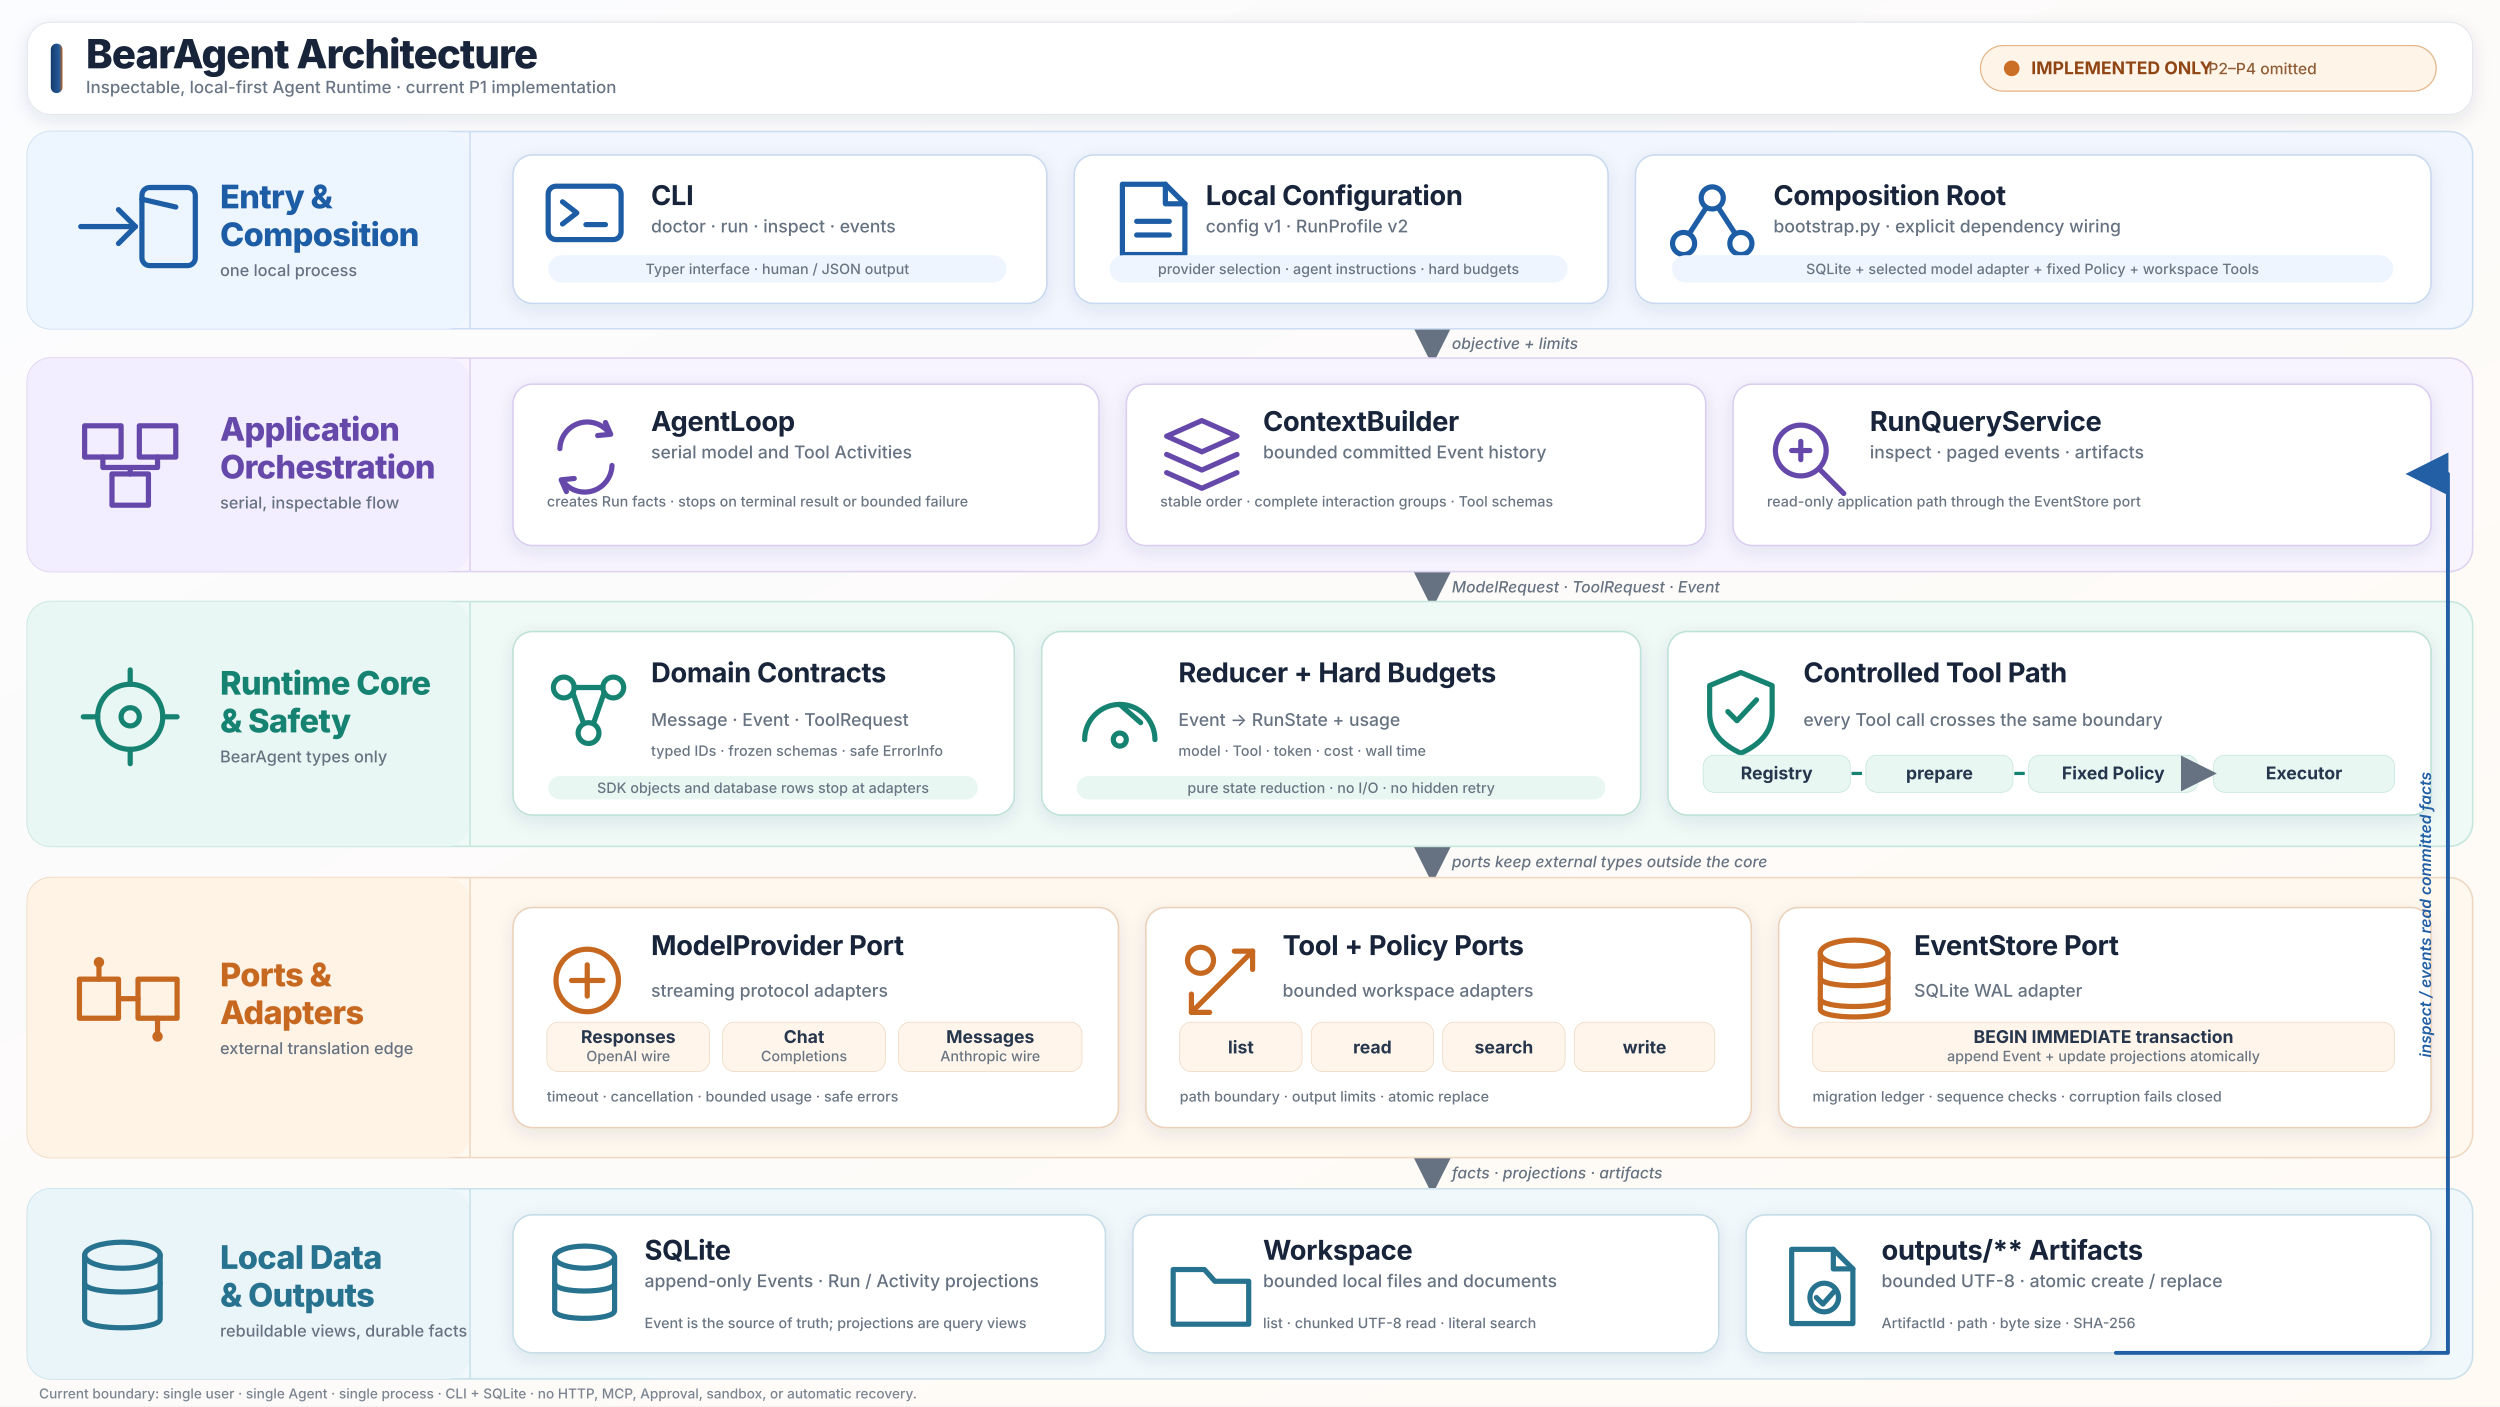
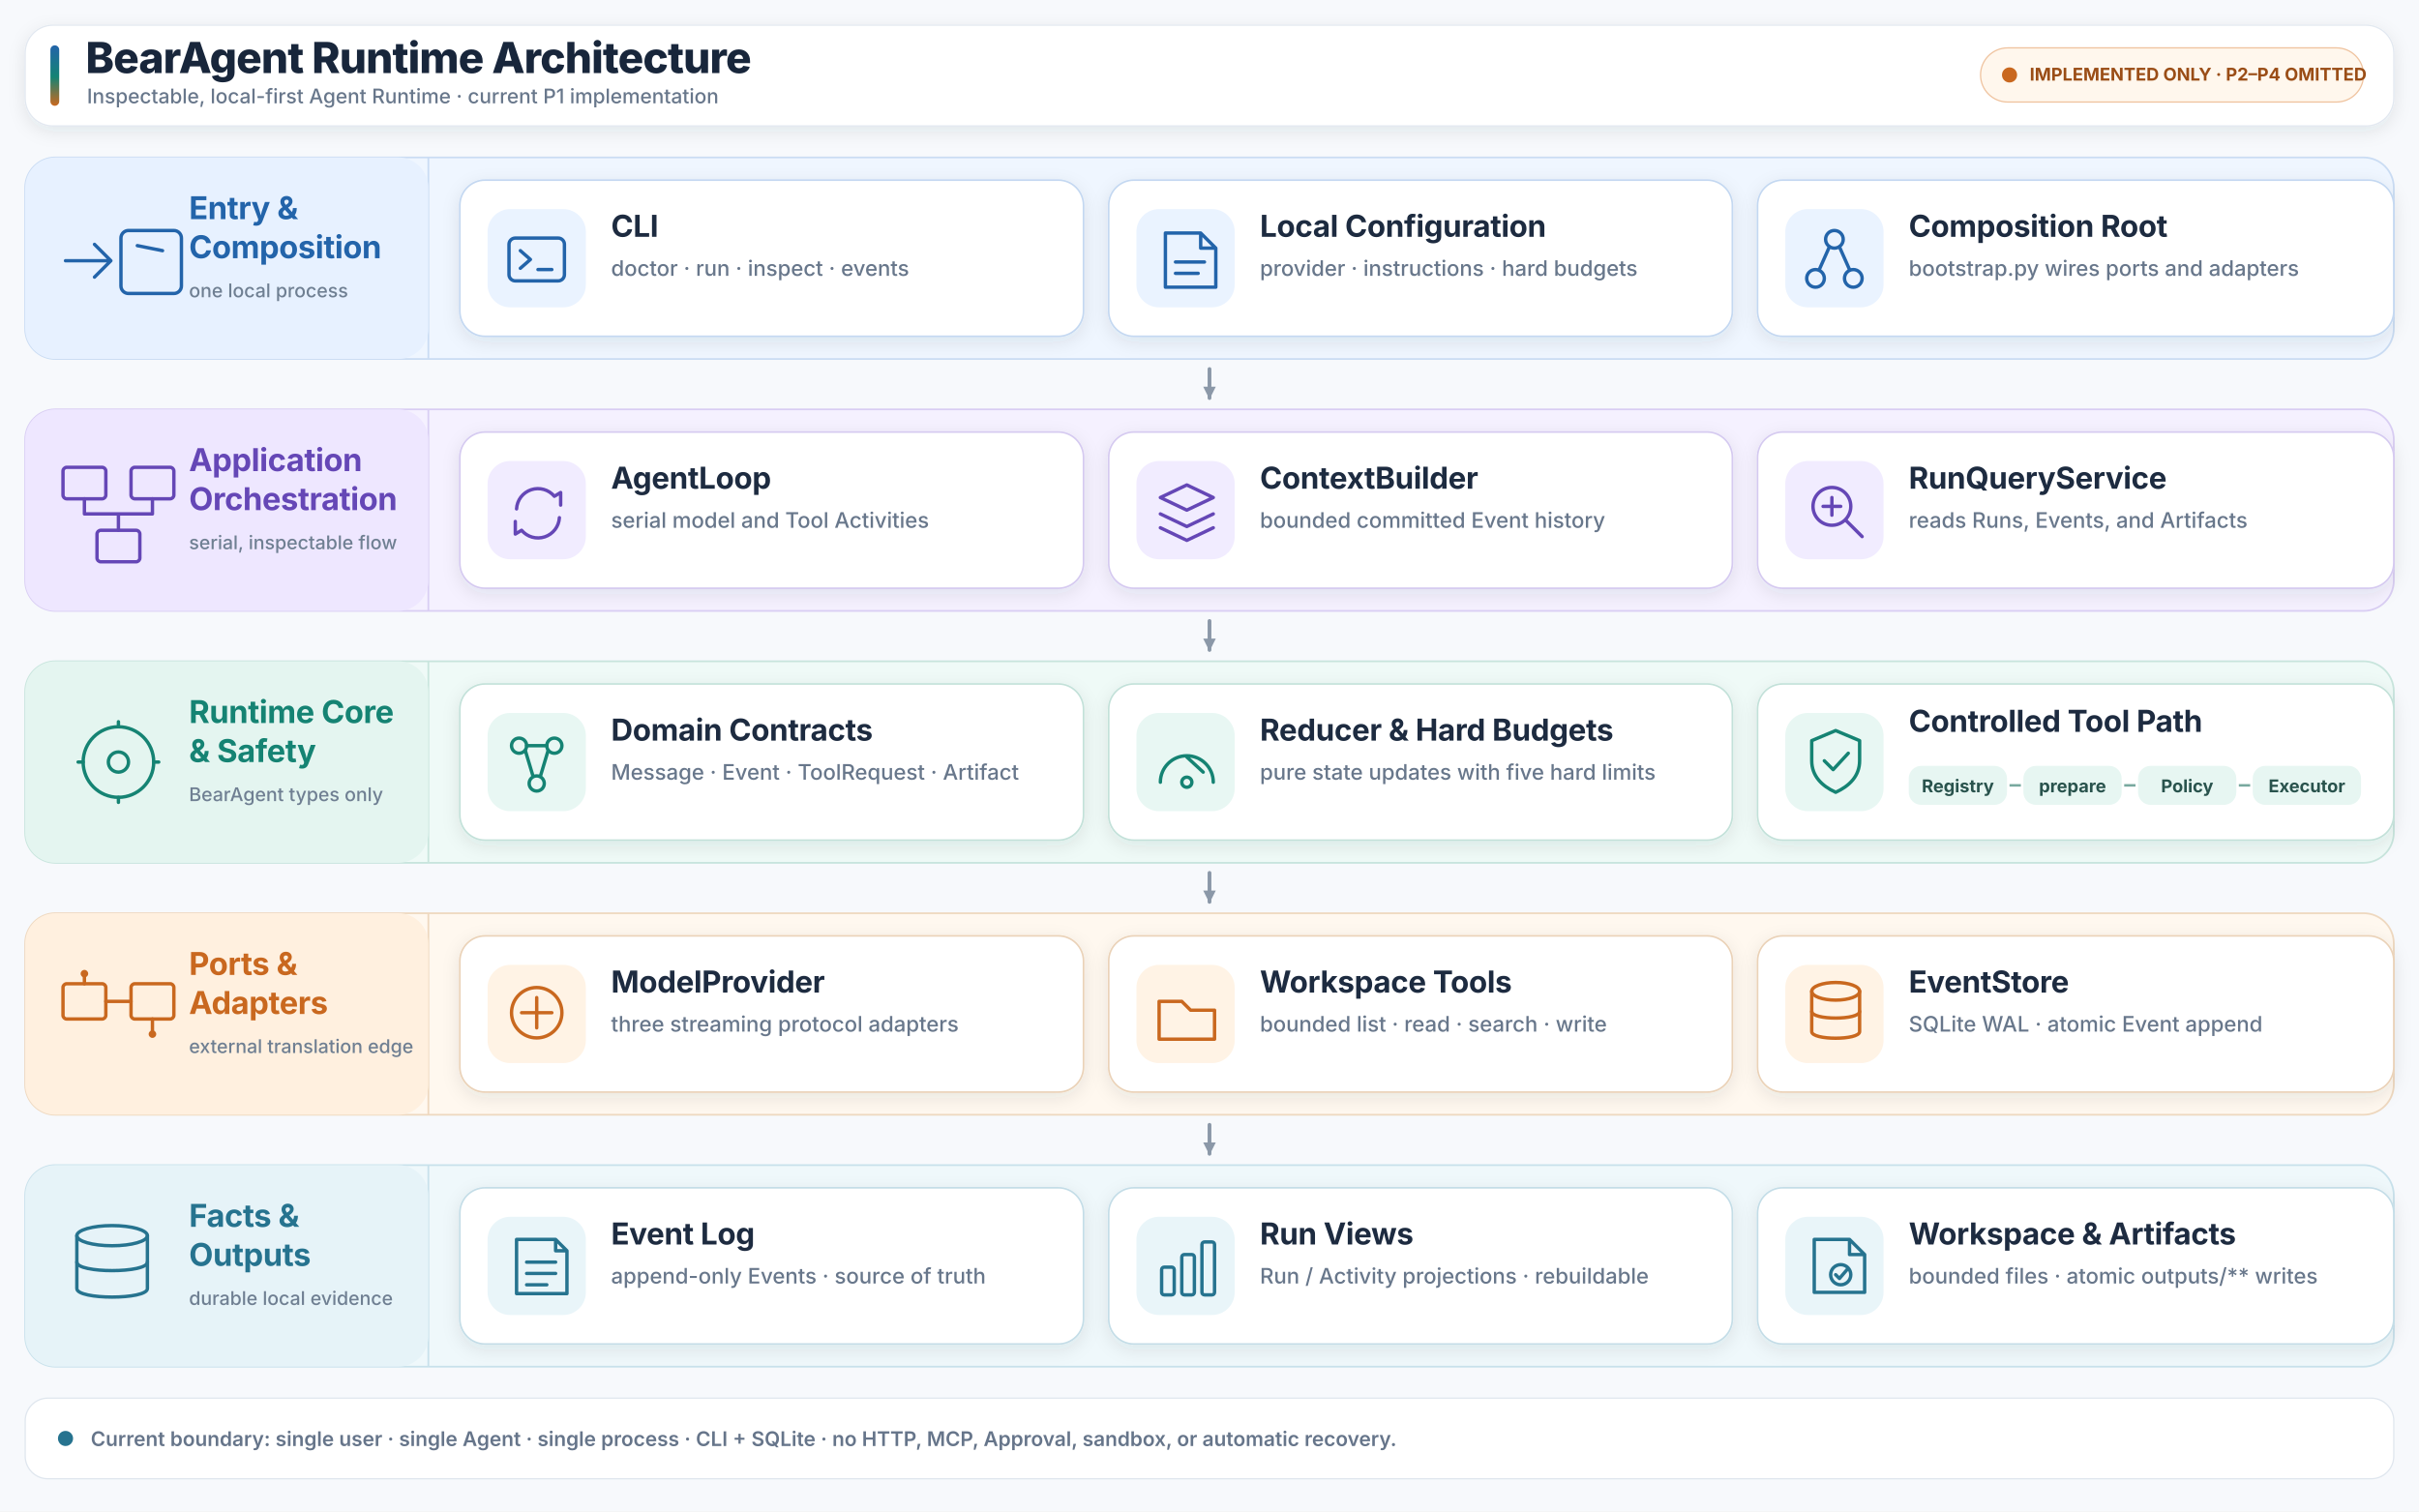
- <svg xmlns="http://www.w3.org/2000/svg" width="3840" height="2160" viewBox="0 0 3840 2160" role="img" aria-labelledby="title description">
+ <svg xmlns="http://www.w3.org/2000/svg" width="3840" height="2400" viewBox="0 0 1920 1200" role="img" aria-labelledby="title desc">
  <defs>
-     <filter id="shadow" x="-10%" y="-15%" width="120%" height="140%">
-       <feDropShadow dx="0" dy="8" stdDeviation="13" flood-color="#24324a" flood-opacity="0.10" />
+     <linearGradient id="brandLine" x1="0" y1="0" x2="0" y2="1">
+       <stop offset="0" stop-color="#2364aa" />
+       <stop offset="0.52" stop-color="#158373" />
+       <stop offset="1" stop-color="#c9681f" />
+     </linearGradient>
+     <filter id="shadow" x="-15%" y="-20%" width="130%" height="150%">
+       <feDropShadow dx="0" dy="4" stdDeviation="7" flood-color="#20324a" flood-opacity="0.09" />
    </filter>
-     <linearGradient id="background" x1="0" y1="0" x2="1" y2="1">
-       <stop offset="0" stop-color="#fbfcff" />
-       <stop offset="1" stop-color="#fffaf4" />
-     </linearGradient>
-     <linearGradient id="headerGlow" x1="0" y1="0" x2="1" y2="0">
-       <stop offset="0" stop-color="#173a68" />
-       <stop offset="0.72" stop-color="#235b9c" />
-       <stop offset="1" stop-color="#bd641f" />
-     </linearGradient>
-     <marker id="arrow" viewBox="0 0 10 10" refX="8" refY="5" markerWidth="11" markerHeight="11" orient="auto-start-reverse">
-       <path d="M 0 0 L 10 5 L 0 10 z" fill="#667281" />
-     </marker>
-     <marker id="arrowBlue" viewBox="0 0 10 10" refX="8" refY="5" markerWidth="11" markerHeight="11" orient="auto-start-reverse">
-       <path d="M 0 0 L 10 5 L 0 10 z" fill="#225fa4" />
+     <marker id="downArrow" viewBox="0 0 12 12" refX="10" refY="6" markerWidth="12" markerHeight="12" orient="auto" markerUnits="userSpaceOnUse">
+       <path d="M 1 1 L 11 6 L 1 11 Z" fill="#8b98a8" />
    </marker>
    <style>
-       text { font-family: Inter, "Segoe UI", Arial, sans-serif; }
-       .layer-title { font-size: 50px; font-weight: 760; letter-spacing: -1px; }
-       .layer-subtitle { font-size: 25px; font-weight: 520; fill: #667281; }
-       .card-title { font-size: 42px; font-weight: 720; fill: #17243a; letter-spacing: -0.5px; }
-       .card-body { font-size: 27px; font-weight: 500; fill: #667281; }
-       .mini-title { font-size: 27px; font-weight: 680; fill: #26364d; }
-       .mini-body { font-size: 22px; font-weight: 500; fill: #6a7583; }
-       .flow-label { font-size: 24px; font-style: italic; font-weight: 520; fill: #667281; }
-       .card { fill: #ffffff; stroke-width: 2.5; filter: url(#shadow); }
-       .icon { fill: none; stroke-width: 8; stroke-linecap: round; stroke-linejoin: round; }
-       .connector { fill: none; stroke: #667281; stroke-width: 6; stroke-linecap: round; stroke-linejoin: round; marker-end: url(#arrow); }
+       text { font-family: Inter, "Segoe UI", "Microsoft YaHei", sans-serif; }
+       .header-title { font-size: 34px; font-weight: 760; fill: #18263b; letter-spacing: -0.6px; }
+       .header-subtitle { font-size: 16px; font-weight: 500; fill: #68778b; }
+       .status { font-size: 14px; font-weight: 720; fill: #9a4d16; }
+       .layer-title { font-size: 25px; font-weight: 750; letter-spacing: -0.25px; }
+       .layer-subtitle { font-size: 15px; font-weight: 520; fill: #6f7f92; }
+       .card-title { font-size: 24px; font-weight: 730; fill: #1d2b40; letter-spacing: -0.2px; }
+       .card-body { font-size: 17px; font-weight: 500; fill: #68778b; }
+       .chip { font-size: 14px; font-weight: 680; fill: #29534d; }
+       .footer { font-size: 16px; font-weight: 560; fill: #66758a; }
+       .card { fill: #fff; stroke-width: 1.3; filter: url(#shadow); }
+       .icon { fill: none; stroke-width: 2.7; stroke-linecap: round; stroke-linejoin: round; }
+       .connector { fill: none; stroke: #8b98a8; stroke-width: 3; stroke-linecap: round; marker-end: url(#downArrow); }
    </style>
  </defs>
-   <rect width="3840" height="2160" fill="url(#background)" />
-   <g>
-     <rect x="42" y="34" width="3756" height="142" rx="36" fill="#ffffff" stroke="#e4e8ee" stroke-width="2" filter="url(#shadow)" />
-     <rect x="78" y="67" width="18" height="76" rx="9" fill="url(#headerGlow)" />
-     <text x="132" y="105" font-size="62" font-weight="800" fill="#17243a" letter-spacing="-1.5">BearAgent Architecture</text>
-     <text x="132" y="143" font-size="26" font-weight="540" fill="#697584">Inspectable, local-first Agent Runtime · current P1 implementation</text>
-     <rect x="3042" y="70" width="700" height="70" rx="35" fill="#fff4e8" stroke="#e4b78e" stroke-width="2" />
-     <circle cx="3090" cy="105" r="12" fill="#cb6f26" />
-     <text x="3120" y="114" font-size="27" font-weight="700" fill="#8f4514">IMPLEMENTED ONLY</text>
-     <text x="3392" y="114" font-size="24" font-weight="520" fill="#8f5d36">P2–P4 omitted</text>
-   </g>
-   <path d="M 2200 505 V 548" class="connector" />
-   <text x="2230" y="536" class="flow-label">objective + limits</text>
-   <path d="M 2200 878 V 922" class="connector" />
-   <text x="2230" y="910" class="flow-label">ModelRequest · ToolRequest · Event</text>
-   <path d="M 2200 1300 V 1344" class="connector" />
-   <text x="2230" y="1332" class="flow-label">ports keep external types outside the core</text>
-   <path d="M 2200 1778 V 1822" class="connector" />
-   <text x="2230" y="1810" class="flow-label">facts · projections · artifacts</text>
-   <g>
-     <rect x="42" y="202" width="3756" height="303" rx="36" fill="#f2f7ff" stroke="#cdddf2" stroke-width="2.5" />
-     <rect x="42" y="202" width="680" height="303" rx="36" fill="#edf5ff" />
-     <path d="M 722 202 V 505" stroke="#cdddf2" stroke-width="2.5" />
-     <g class="icon" stroke="#1d5da5" transform="translate(112 278)">
-       <path d="M 12 70 H 96" />
-       <path d="M 70 44 L 96 70 L 70 96" />
-       <rect x="106" y="10" width="82" height="120" rx="12" />
-       <path d="M 106 28 L 158 40" />
-     </g>
-     <text x="338" y="320" class="layer-title" fill="#1d5da5">Entry &amp;</text>
-     <text x="338" y="378" class="layer-title" fill="#1d5da5">Composition</text>
-     <text x="338" y="424" class="layer-subtitle">one local process</text>
-     <rect x="788" y="238" width="820" height="228" rx="30" class="card" stroke="#c9d9ef" />
-     <g class="icon" stroke="#1d5da5" transform="translate(842 286)">
-       <rect width="112" height="82" rx="12" />
-       <path d="M 22 24 L 44 41 L 22 58" />
-       <path d="M 58 59 H 88" />
-     </g>
-     <text x="1000" y="315" class="card-title">CLI</text>
-     <text x="1000" y="357" class="card-body">doctor · run · inspect · events</text>
-     <rect x="842" y="392" width="704" height="42" rx="21" fill="#eef5ff" />
-     <text x="1194" y="421" text-anchor="middle" class="mini-body" fill="#1d5da5">Typer interface · human / JSON output</text>
-     <rect x="1650" y="238" width="820" height="228" rx="30" class="card" stroke="#c9d9ef" />
-     <g class="icon" stroke="#1d5da5" transform="translate(1704 279)">
-       <path d="M 20 4 H 86 L 116 34 V 112 H 20 Z" />
-       <path d="M 86 4 V 34 H 116" />
-       <path d="M 42 61 H 92 M 42 82 H 92" />
-     </g>
-     <text x="1852" y="315" class="card-title">Local Configuration</text>
-     <text x="1852" y="357" class="card-body">config v1 · RunProfile v2</text>
-     <rect x="1704" y="392" width="704" height="42" rx="21" fill="#eef5ff" />
-     <text x="2056" y="421" text-anchor="middle" class="mini-body" fill="#1d5da5">provider selection · agent instructions · hard budgets</text>
-     <rect x="2512" y="238" width="1222" height="228" rx="30" class="card" stroke="#c9d9ef" />
-     <g class="icon" stroke="#1d5da5" transform="translate(2568 282)">
-       <circle cx="62" cy="22" r="17" />
-       <circle cx="18" cy="92" r="17" />
-       <circle cx="106" cy="92" r="17" />
-       <path d="M 52 38 L 28 75 M 72 38 L 96 75" />
-     </g>
-     <text x="2724" y="315" class="card-title">Composition Root</text>
-     <text x="2724" y="357" class="card-body">bootstrap.py · explicit dependency wiring</text>
-     <rect x="2568" y="392" width="1108" height="42" rx="21" fill="#eef5ff" />
-     <text x="3122" y="421" text-anchor="middle" class="mini-body" fill="#1d5da5">SQLite + selected model adapter + fixed Policy + workspace Tools</text>
-   </g>
-   <g>
-     <rect x="42" y="550" width="3756" height="328" rx="36" fill="#f7f4ff" stroke="#ded3f1" stroke-width="2.5" />
-     <rect x="42" y="550" width="680" height="328" rx="36" fill="#f2edff" />
-     <path d="M 722 550 V 878" stroke="#ded3f1" stroke-width="2.5" />
-     <g class="icon" stroke="#6548aa" transform="translate(110 636)">
-       <path d="M 20 18 H 76 V 66 H 20 Z M 104 18 H 160 V 66 H 104 Z M 62 92 H 118 V 140 H 62 Z" />
-       <path d="M 48 66 V 82 H 90 M 132 66 V 82 H 90 V 92" />
-     </g>
-     <text x="338" y="677" class="layer-title" fill="#6548aa">Application</text>
-     <text x="338" y="735" class="layer-title" fill="#6548aa">Orchestration</text>
-     <text x="338" y="781" class="layer-subtitle">serial, inspectable flow</text>
-     <rect x="788" y="590" width="900" height="248" rx="30" class="card" stroke="#d9cef0" />
-     <g class="icon" stroke="#6548aa" transform="translate(840 645)">
-       <path d="M 20 44 A 42 42 0 0 1 94 18" />
-       <path d="M 90 4 L 98 22 L 78 24" />
-       <path d="M 100 70 A 42 42 0 0 1 26 96" />
-       <path d="M 30 110 L 22 92 L 42 90" />
-     </g>
-     <text x="1000" y="662" class="card-title">AgentLoop</text>
-     <text x="1000" y="704" class="card-body">serial model and Tool Activities</text>
-     <text x="840" y="778" class="mini-body">creates Run facts · stops on terminal result or bounded failure</text>
-     <rect x="1730" y="590" width="890" height="248" rx="30" class="card" stroke="#d9cef0" />
-     <g class="icon" stroke="#6548aa" transform="translate(1782 642)">
-       <path d="M 10 28 L 64 4 L 118 28 L 64 52 Z" />
-       <path d="M 10 56 L 64 80 L 118 56 M 10 84 L 64 108 L 118 84" />
-     </g>
-     <text x="1940" y="662" class="card-title">ContextBuilder</text>
-     <text x="1940" y="704" class="card-body">bounded committed Event history</text>
-     <text x="1782" y="778" class="mini-body">stable order · complete interaction groups · Tool schemas</text>
-     <rect x="2662" y="590" width="1072" height="248" rx="30" class="card" stroke="#d9cef0" />
-     <g class="icon" stroke="#6548aa" transform="translate(2714 640)">
-       <circle cx="52" cy="52" r="39" />
-       <path d="M 82 82 L 118 118" />
-       <path d="M 38 52 H 66 M 52 38 V 66" />
-     </g>
-     <text x="2872" y="662" class="card-title">RunQueryService</text>
-     <text x="2872" y="704" class="card-body">inspect · paged events · artifacts</text>
-     <text x="2714" y="778" class="mini-body">read-only application path through the EventStore port</text>
-   </g>
-   <g>
-     <rect x="42" y="924" width="3756" height="376" rx="36" fill="#effaf7" stroke="#c7e6de" stroke-width="2.5" />
-     <rect x="42" y="924" width="680" height="376" rx="36" fill="#e8f7f3" />
-     <path d="M 722 924 V 1300" stroke="#c7e6de" stroke-width="2.5" />
-     <g class="icon" stroke="#168271" transform="translate(112 1025)">
-       <circle cx="88" cy="76" r="50" />
-       <path d="M 88 4 V 26 M 88 126 V 148 M 16 76 H 38 M 138 76 H 160" />
-       <circle cx="88" cy="76" r="14" />
-     </g>
-     <text x="338" y="1067" class="layer-title" fill="#168271">Runtime Core</text>
-     <text x="338" y="1125" class="layer-title" fill="#168271">&amp; Safety</text>
-     <text x="338" y="1171" class="layer-subtitle">BearAgent types only</text>
-     <rect x="788" y="970" width="770" height="282" rx="30" class="card" stroke="#bfe1d8" />
-     <g class="icon" stroke="#168271" transform="translate(842 1026)">
-       <circle cx="24" cy="30" r="16" />
-       <circle cx="100" cy="30" r="16" />
-       <circle cx="62" cy="100" r="16" />
-       <path d="M 38 38 L 54 84 M 86 38 L 70 84 M 40 30 H 84" />
-     </g>
-     <text x="1000" y="1048" class="card-title">Domain Contracts</text>
-     <text x="1000" y="1115" class="card-body">Message · Event · ToolRequest</text>
-     <text x="1000" y="1161" class="mini-body">typed IDs · frozen schemas · safe ErrorInfo</text>
-     <rect x="842" y="1192" width="660" height="36" rx="18" fill="#e9f7f3" />
-     <text x="1172" y="1218" text-anchor="middle" class="mini-body" fill="#168271">SDK objects and database rows stop at adapters</text>
-     <rect x="1600" y="970" width="920" height="282" rx="30" class="card" stroke="#bfe1d8" />
-     <g class="icon" stroke="#168271" transform="translate(1654 1024)">
-       <path d="M 12 112 A 54 54 0 1 1 120 112" />
-       <path d="M 66 58 L 98 86" />
-       <circle cx="66" cy="112" r="10" />
-     </g>
-     <text x="1810" y="1048" class="card-title">Reducer + Hard Budgets</text>
-     <text x="1810" y="1115" class="card-body">Event → RunState + usage</text>
-     <text x="1810" y="1161" class="mini-body">model · Tool · token · cost · wall time</text>
-     <rect x="1654" y="1192" width="812" height="36" rx="18" fill="#e9f7f3" />
-     <text x="2060" y="1218" text-anchor="middle" class="mini-body" fill="#168271">pure state reduction · no I/O · no hidden retry</text>
-     <rect x="2562" y="970" width="1172" height="282" rx="30" class="card" stroke="#bfe1d8" />
-     <g class="icon" stroke="#168271" transform="translate(2616 1027)">
-       <path d="M 58 6 L 106 26 V 68 C 106 98 86 117 58 130 C 30 117 10 98 10 68 V 26 Z" />
-       <path d="M 38 66 L 52 80 L 82 48" />
-     </g>
-     <text x="2770" y="1048" class="card-title">Controlled Tool Path</text>
-     <text x="2770" y="1115" class="card-body">every Tool call crosses the same boundary</text>
+   <rect width="1920" height="1200" fill="#f7f9fc" />
+   <rect x="20" y="20" width="1880" height="80" rx="22" fill="#fff" stroke="#e2e8f0" filter="url(#shadow)" />
+   <rect x="40" y="36" width="7" height="48" rx="3.5" fill="url(#brandLine)" />
+   <text x="68" y="58" class="header-title">BearAgent Runtime Architecture</text>
+   <text x="69" y="82" class="header-subtitle">Inspectable, local-first Agent Runtime · current P1 implementation</text>
+   <rect x="1572" y="38" width="304" height="43" rx="21.5" fill="#fff7ed" stroke="#efc39f" />
+   <circle cx="1595" cy="59.5" r="6" fill="#c9681f" />
+   <text x="1611" y="64" class="status">IMPLEMENTED ONLY · P2–P4 OMITTED</text>
+   <g>
+     <rect x="20" y="125" width="1880" height="160" rx="24" fill="#eff6ff" stroke="#cadcf3" stroke-width="1.4" />
+     <path d="M 340 125 V 285" stroke="#cadcf3" stroke-width="1.4" />
+     <rect x="20" y="125" width="320" height="160" rx="24" fill="#e7f1ff" />
+     <g class="icon" stroke="#2364aa" transform="translate(48 175)">
+       <path d="M 4 32 H 40 M 27 19 L 40 32 L 27 45" />
+       <rect x="48" y="8" width="48" height="50" rx="6" />
+       <path d="M 61 20 L 81 24" />
+     </g>
+     <text x="150" y="174" class="layer-title" fill="#2364aa">Entry &amp;</text>
+     <text x="150" y="205" class="layer-title" fill="#2364aa">Composition</text>
+     <text x="150" y="236" class="layer-subtitle">one local process</text>
+     <rect x="365" y="143" width="495" height="124" rx="20" class="card" stroke="#c4d8f1" />
+     <rect x="387" y="166" width="78" height="78" rx="18" fill="#eaf3ff" />
+     <g class="icon" stroke="#2364aa" transform="translate(404 185)">
+       <rect x="0" y="4" width="44" height="34" rx="5" />
+       <path d="M 9 14 L 17 21 L 9 28 M 23 29 H 34" />
+     </g>
+     <text x="485" y="188" class="card-title">CLI</text>
+     <text x="485" y="219" class="card-body">doctor · run · inspect · events</text>
+     <rect x="880" y="143" width="495" height="124" rx="20" class="card" stroke="#c4d8f1" />
+     <rect x="902" y="166" width="78" height="78" rx="18" fill="#eaf3ff" />
+     <g class="icon" stroke="#2364aa" transform="translate(921 183)">
+       <path d="M 4 2 H 32 L 44 14 V 45 H 4 Z M 32 2 V 14 H 44" />
+       <path d="M 12 25 H 35 M 12 34 H 30" />
+     </g>
+     <text x="1000" y="188" class="card-title">Local Configuration</text>
+     <text x="1000" y="219" class="card-body">provider · instructions · hard budgets</text>
+     <rect x="1395" y="143" width="505" height="124" rx="20" class="card" stroke="#c4d8f1" />
+     <rect x="1417" y="166" width="78" height="78" rx="18" fill="#eaf3ff" />
+     <g class="icon" stroke="#2364aa" transform="translate(1434 182)">
+       <circle cx="22" cy="8" r="7" />
+       <circle cx="7" cy="39" r="7" />
+       <circle cx="37" cy="39" r="7" />
+       <path d="M 18 14 L 10 32 M 26 14 L 34 32" />
+     </g>
+     <text x="1515" y="188" class="card-title">Composition Root</text>
+     <text x="1515" y="219" class="card-body">bootstrap.py wires ports and adapters</text>
+   </g>
+   <path d="M 960 293 V 316" class="connector" />
+   <g>
+     <rect x="20" y="325" width="1880" height="160" rx="24" fill="#f5f1ff" stroke="#d9cef3" stroke-width="1.4" />
+     <path d="M 340 325 V 485" stroke="#d9cef3" stroke-width="1.4" />
+     <rect x="20" y="325" width="320" height="160" rx="24" fill="#eee7ff" />
+     <g class="icon" stroke="#6547b6" transform="translate(50 371)">
+       <rect x="0" y="0" width="34" height="25" rx="3" />
+       <rect x="54" y="0" width="34" height="25" rx="3" />
+       <rect x="27" y="50" width="34" height="25" rx="3" />
+       <path d="M 17 25 V 37 H 44 M 71 25 V 37 H 44 V 50" />
+     </g>
+     <text x="150" y="374" class="layer-title" fill="#6547b6">Application</text>
+     <text x="150" y="405" class="layer-title" fill="#6547b6">Orchestration</text>
+     <text x="150" y="436" class="layer-subtitle">serial, inspectable flow</text>
+     <rect x="365" y="343" width="495" height="124" rx="20" class="card" stroke="#d5caf0" />
+     <rect x="387" y="366" width="78" height="78" rx="18" fill="#f1ecff" />
+     <g class="icon" stroke="#6547b6" transform="translate(405 384)">
+       <path d="M 5 20 A 17 17 0 0 1 35 10 L 40 7 M 40 7 V 17 M 39 27 A 17 17 0 0 1 9 37 L 4 40 M 4 40 V 30" />
+     </g>
+     <text x="485" y="388" class="card-title">AgentLoop</text>
+     <text x="485" y="419" class="card-body">serial model and Tool Activities</text>
+     <rect x="880" y="343" width="495" height="124" rx="20" class="card" stroke="#d5caf0" />
+     <rect x="902" y="366" width="78" height="78" rx="18" fill="#f1ecff" />
+     <g class="icon" stroke="#6547b6" transform="translate(918 385)">
+       <path d="M 3 10 L 24 0 L 45 10 L 24 20 Z M 3 23 L 24 33 L 45 23 M 3 34 L 24 44 L 45 34" />
+     </g>
+     <text x="1000" y="388" class="card-title">ContextBuilder</text>
+     <text x="1000" y="419" class="card-body">bounded committed Event history</text>
+     <rect x="1395" y="343" width="505" height="124" rx="20" class="card" stroke="#d5caf0" />
+     <rect x="1417" y="366" width="78" height="78" rx="18" fill="#f1ecff" />
+     <g class="icon" stroke="#6547b6" transform="translate(1435 383)">
+       <circle cx="19" cy="19" r="15" />
+       <path d="M 30 30 L 43 43 M 19 12 V 26 M 12 19 H 26" />
+     </g>
+     <text x="1515" y="388" class="card-title">RunQueryService</text>
+     <text x="1515" y="419" class="card-body">reads Runs, Events, and Artifacts</text>
+   </g>
+   <path d="M 960 493 V 516" class="connector" />
+   <g>
+     <rect x="20" y="525" width="1880" height="160" rx="24" fill="#effaf7" stroke="#c8e5dd" stroke-width="1.4" />
+     <path d="M 340 525 V 685" stroke="#c8e5dd" stroke-width="1.4" />
+     <rect x="20" y="525" width="320" height="160" rx="24" fill="#e4f5f0" />
+     <g class="icon" stroke="#158373" transform="translate(52 573)">
+       <circle cx="42" cy="32" r="28" />
+       <circle cx="42" cy="32" r="8" />
+       <path d="M 42 0 V 4 M 42 60 V 64 M 10 32 H 14 M 70 32 H 74" />
+     </g>
+     <text x="150" y="574" class="layer-title" fill="#158373">Runtime Core</text>
+     <text x="150" y="605" class="layer-title" fill="#158373">&amp; Safety</text>
+     <text x="150" y="636" class="layer-subtitle">BearAgent types only</text>
+     <rect x="365" y="543" width="495" height="124" rx="20" class="card" stroke="#c3e1d9" />
+     <rect x="387" y="566" width="78" height="78" rx="18" fill="#e8f7f3" />
+     <g class="icon" stroke="#158373" transform="translate(404 582)">
+       <circle cx="8" cy="10" r="6" />
+       <circle cx="36" cy="10" r="6" />
+       <circle cx="22" cy="40" r="6" />
+       <path d="M 13 14 L 19 34 M 31 14 L 25 34 M 14 10 H 30" />
+     </g>
+     <text x="485" y="588" class="card-title">Domain Contracts</text>
+     <text x="485" y="619" class="card-body">Message · Event · ToolRequest · Artifact</text>
+     <rect x="880" y="543" width="495" height="124" rx="20" class="card" stroke="#c3e1d9" />
+     <rect x="902" y="566" width="78" height="78" rx="18" fill="#e8f7f3" />
+     <g class="icon" stroke="#158373" transform="translate(918 583)">
+       <path d="M 3 38 A 21 21 0 1 1 45 38 M 24 18 L 37 30" />
+       <circle cx="24" cy="38" r="4" />
+     </g>
+     <text x="1000" y="588" class="card-title">Reducer &amp; Hard Budgets</text>
+     <text x="1000" y="619" class="card-body">pure state updates with five hard limits</text>
+     <rect x="1395" y="543" width="505" height="124" rx="20" class="card" stroke="#c3e1d9" />
+     <rect x="1417" y="566" width="78" height="78" rx="18" fill="#e8f7f3" />
+     <g class="icon" stroke="#158373" transform="translate(1435 579)">
+       <path d="M 22 1 L 41 9 V 25 C 41 37 33 45 22 50 C 11 45 3 37 3 25 V 9 Z" />
+       <path d="M 13 25 L 20 32 L 32 19" />
+     </g>
+     <text x="1515" y="581" class="card-title">Controlled Tool Path</text>
    <g>
-       <rect x="2616" y="1160" width="226" height="57" rx="17" fill="#e9f7f3" stroke="#bee2d9" />
-       <rect x="2866" y="1160" width="226" height="57" rx="17" fill="#e9f7f3" stroke="#bee2d9" />
-       <rect x="3116" y="1160" width="260" height="57" rx="17" fill="#e9f7f3" stroke="#bee2d9" />
-       <rect x="3400" y="1160" width="278" height="57" rx="17" fill="#e9f7f3" stroke="#bee2d9" />
-       <text x="2729" y="1197" text-anchor="middle" class="mini-title">Registry</text>
-       <text x="2979" y="1197" text-anchor="middle" class="mini-title">prepare</text>
-       <text x="3246" y="1197" text-anchor="middle" class="mini-title">Fixed Policy</text>
-       <text x="3539" y="1197" text-anchor="middle" class="mini-title">Executor</text>
-       <path d="M 2844 1188 H 2860 M 3094 1188 H 3110 M 3378 1188 H 3394" stroke="#168271" stroke-width="5" marker-end="url(#arrow)" />
-     </g>
-   </g>
-   <g>
-     <rect x="42" y="1348" width="3756" height="430" rx="36" fill="#fff8ef" stroke="#eed8c2" stroke-width="2.5" />
-     <rect x="42" y="1348" width="680" height="430" rx="36" fill="#fff3e6" />
-     <path d="M 722 1348 V 1778" stroke="#eed8c2" stroke-width="2.5" />
-     <g class="icon" stroke="#c76820" transform="translate(108 1470)">
-       <path d="M 14 34 H 74 V 94 H 14 Z M 104 34 H 164 V 94 H 104 Z" />
-       <path d="M 74 64 H 104" />
-       <path d="M 44 12 V 34 M 134 94 V 116" />
-       <circle cx="44" cy="8" r="8" fill="#c76820" stroke="none" />
-       <circle cx="134" cy="122" r="8" fill="#c76820" stroke="none" />
-     </g>
-     <text x="338" y="1515" class="layer-title" fill="#c76820">Ports &amp;</text>
-     <text x="338" y="1573" class="layer-title" fill="#c76820">Adapters</text>
-     <text x="338" y="1619" class="layer-subtitle">external translation edge</text>
-     <rect x="788" y="1394" width="930" height="338" rx="30" class="card" stroke="#ead2ba" />
-     <g class="icon" stroke="#c76820" transform="translate(840 1444)">
-       <circle cx="62" cy="62" r="48" />
-       <path d="M 38 62 H 86 M 62 38 V 86" />
-     </g>
-     <text x="1000" y="1467" class="card-title">ModelProvider Port</text>
-     <text x="1000" y="1531" class="card-body">streaming protocol adapters</text>
-     <rect x="840" y="1570" width="250" height="76" rx="18" fill="#fff5eb" stroke="#ead2ba" />
-     <rect x="1110" y="1570" width="250" height="76" rx="18" fill="#fff5eb" stroke="#ead2ba" />
-     <rect x="1380" y="1570" width="282" height="76" rx="18" fill="#fff5eb" stroke="#ead2ba" />
-     <text x="965" y="1602" text-anchor="middle" class="mini-title">Responses</text>
-     <text x="965" y="1630" text-anchor="middle" class="mini-body">OpenAI wire</text>
-     <text x="1235" y="1602" text-anchor="middle" class="mini-title">Chat</text>
-     <text x="1235" y="1630" text-anchor="middle" class="mini-body">Completions</text>
-     <text x="1521" y="1602" text-anchor="middle" class="mini-title">Messages</text>
-     <text x="1521" y="1630" text-anchor="middle" class="mini-body">Anthropic wire</text>
-     <text x="840" y="1692" class="mini-body">timeout · cancellation · bounded usage · safe errors</text>
-     <rect x="1760" y="1394" width="930" height="338" rx="30" class="card" stroke="#ead2ba" />
-     <g class="icon" stroke="#c76820" transform="translate(1812 1443)">
-       <path d="M 18 112 L 112 18" />
-       <circle cx="32" cy="32" r="20" />
-       <path d="M 84 18 L 112 18 L 112 46" />
-       <path d="M 18 84 L 18 112 L 46 112" />
-     </g>
-     <text x="1970" y="1467" class="card-title">Tool + Policy Ports</text>
-     <text x="1970" y="1531" class="card-body">bounded workspace adapters</text>
-     <g>
-       <rect x="1812" y="1570" width="188" height="76" rx="18" fill="#fff5eb" stroke="#ead2ba" />
-       <rect x="2014" y="1570" width="188" height="76" rx="18" fill="#fff5eb" stroke="#ead2ba" />
-       <rect x="2216" y="1570" width="188" height="76" rx="18" fill="#fff5eb" stroke="#ead2ba" />
-       <rect x="2418" y="1570" width="216" height="76" rx="18" fill="#fff5eb" stroke="#ead2ba" />
-       <text x="1906" y="1618" text-anchor="middle" class="mini-title">list</text>
-       <text x="2108" y="1618" text-anchor="middle" class="mini-title">read</text>
-       <text x="2310" y="1618" text-anchor="middle" class="mini-title">search</text>
-       <text x="2526" y="1618" text-anchor="middle" class="mini-title">write</text>
-     </g>
-     <text x="1812" y="1692" class="mini-body">path boundary · output limits · atomic replace</text>
-     <rect x="2732" y="1394" width="1002" height="338" rx="30" class="card" stroke="#ead2ba" />
-     <g class="icon" stroke="#c76820" transform="translate(2784 1440)">
-       <ellipse cx="64" cy="24" rx="52" ry="20" />
-       <path d="M 12 24 V 110 C 12 126 116 126 116 110 V 24" />
-       <path d="M 12 62 C 12 78 116 78 116 62 M 12 94 C 12 110 116 110 116 94" />
-     </g>
-     <text x="2940" y="1467" class="card-title">EventStore Port</text>
-     <text x="2940" y="1531" class="card-body">SQLite WAL adapter</text>
-     <rect x="2784" y="1570" width="894" height="76" rx="18" fill="#fff5eb" stroke="#ead2ba" />
-     <text x="3231" y="1602" text-anchor="middle" class="mini-title">BEGIN IMMEDIATE transaction</text>
-     <text x="3231" y="1630" text-anchor="middle" class="mini-body">append Event + update projections atomically</text>
-     <text x="2784" y="1692" class="mini-body">migration ledger · sequence checks · corruption fails closed</text>
-   </g>
-   <g>
-     <rect x="42" y="1826" width="3756" height="292" rx="36" fill="#f0f8fb" stroke="#c9e1eb" stroke-width="2.5" />
-     <rect x="42" y="1826" width="680" height="292" rx="36" fill="#eaf5f9" />
-     <path d="M 722 1826 V 2118" stroke="#c9e1eb" stroke-width="2.5" />
-     <g class="icon" stroke="#26728f" transform="translate(112 1904)">
-       <ellipse cx="76" cy="24" rx="58" ry="20" />
-       <path d="M 18 24 V 122 C 18 140 134 140 134 122 V 24" />
-       <path d="M 18 67 C 18 85 134 85 134 67" />
-     </g>
-     <text x="338" y="1949" class="layer-title" fill="#26728f">Local Data</text>
-     <text x="338" y="2007" class="layer-title" fill="#26728f">&amp; Outputs</text>
-     <text x="338" y="2053" class="layer-subtitle">rebuildable views, durable facts</text>
-     <rect x="788" y="1866" width="910" height="212" rx="30" class="card" stroke="#c4dde8" />
-     <g class="icon" stroke="#26728f" transform="translate(840 1913)">
-       <ellipse cx="58" cy="18" rx="46" ry="17" />
-       <path d="M 12 18 V 100 C 12 116 104 116 104 100 V 18" />
-       <path d="M 12 58 C 12 74 104 74 104 58" />
-     </g>
-     <text x="990" y="1935" class="card-title">SQLite</text>
-     <text x="990" y="1977" class="card-body">append-only Events · Run / Activity projections</text>
-     <text x="990" y="2040" class="mini-body">Event is the source of truth; projections are query views</text>
-     <rect x="1740" y="1866" width="900" height="212" rx="30" class="card" stroke="#c4dde8" />
-     <g class="icon" stroke="#26728f" transform="translate(1792 1922)">
-       <path d="M 10 28 H 58 L 74 46 H 126 V 112 H 10 Z" />
-     </g>
-     <text x="1940" y="1935" class="card-title">Workspace</text>
-     <text x="1940" y="1977" class="card-body">bounded local files and documents</text>
-     <text x="1940" y="2040" class="mini-body">list · chunked UTF-8 read · literal search</text>
-     <rect x="2682" y="1866" width="1052" height="212" rx="30" class="card" stroke="#c4dde8" />
-     <g class="icon" stroke="#26728f" transform="translate(2734 1915)">
-       <path d="M 18 4 H 82 L 112 34 V 118 H 18 Z" />
-       <path d="M 82 4 V 34 H 112" />
-       <circle cx="68" cy="78" r="22" />
-       <path d="M 56 78 L 66 88 L 84 68" />
-     </g>
-     <text x="2890" y="1935" class="card-title">outputs/** Artifacts</text>
-     <text x="2890" y="1977" class="card-body">bounded UTF-8 · atomic create / replace</text>
-     <text x="2890" y="2040" class="mini-body">ArtifactId · path · byte size · SHA-256</text>
-   </g>
-   <path d="M 3250 2078 H 3760 V 728 H 3708" fill="none" stroke="#225fa4" stroke-width="6" stroke-linecap="round" stroke-linejoin="round" marker-end="url(#arrowBlue)" />
-   <text x="3734" y="1405" transform="rotate(-90 3734 1405)" text-anchor="middle" font-size="24" font-style="italic" font-weight="600" fill="#225fa4">inspect / events read committed facts</text>
-   <text x="60" y="2148" font-size="21" font-weight="520" fill="#7a8490">Current boundary: single user · single Agent · single process · CLI + SQLite · no HTTP, MCP, Approval, sandbox, or automatic recovery.</text>
+       <rect x="1515" y="608" width="78" height="31" rx="10" fill="#e7f6f2" />
+       <rect x="1606" y="608" width="78" height="31" rx="10" fill="#e7f6f2" />
+       <rect x="1697" y="608" width="78" height="31" rx="10" fill="#e7f6f2" />
+       <rect x="1788" y="608" width="86" height="31" rx="10" fill="#e7f6f2" />
+       <path d="M 1595 623.5 H 1604 M 1686 623.5 H 1695 M 1777 623.5 H 1786" stroke="#78a99f" stroke-width="2" />
+       <text x="1554" y="629" text-anchor="middle" class="chip">Registry</text>
+       <text x="1645" y="629" text-anchor="middle" class="chip">prepare</text>
+       <text x="1736" y="629" text-anchor="middle" class="chip">Policy</text>
+       <text x="1831" y="629" text-anchor="middle" class="chip">Executor</text>
+     </g>
+   </g>
+   <path d="M 960 693 V 716" class="connector" />
+   <g>
+     <rect x="20" y="725" width="1880" height="160" rx="24" fill="#fff8ef" stroke="#eed8bf" stroke-width="1.4" />
+     <path d="M 340 725 V 885" stroke="#eed8bf" stroke-width="1.4" />
+     <rect x="20" y="725" width="320" height="160" rx="24" fill="#fff0df" />
+     <g class="icon" stroke="#c9681f" transform="translate(50 773)">
+       <rect x="0" y="8" width="34" height="28" rx="3" />
+       <rect x="54" y="8" width="34" height="28" rx="3" />
+       <path d="M 34 22 H 54 M 17 0 V 8 M 71 36 V 46" />
+       <circle cx="17" cy="0" r="3" fill="#c9681f" stroke="none" />
+       <circle cx="71" cy="48" r="3" fill="#c9681f" stroke="none" />
+     </g>
+     <text x="150" y="774" class="layer-title" fill="#c9681f">Ports &amp;</text>
+     <text x="150" y="805" class="layer-title" fill="#c9681f">Adapters</text>
+     <text x="150" y="836" class="layer-subtitle">external translation edge</text>
+     <rect x="365" y="743" width="495" height="124" rx="20" class="card" stroke="#ead2b8" />
+     <rect x="387" y="766" width="78" height="78" rx="18" fill="#fff3e5" />
+     <g class="icon" stroke="#c9681f" transform="translate(405 783)">
+       <circle cx="21" cy="21" r="20" />
+       <path d="M 21 9 V 33 M 9 21 H 33" />
+     </g>
+     <text x="485" y="788" class="card-title">ModelProvider</text>
+     <text x="485" y="819" class="card-body">three streaming protocol adapters</text>
+     <rect x="880" y="743" width="495" height="124" rx="20" class="card" stroke="#ead2b8" />
+     <rect x="902" y="766" width="78" height="78" rx="18" fill="#fff3e5" />
+     <g class="icon" stroke="#c9681f" transform="translate(918 784)">
+       <path d="M 2 11 H 20 L 27 18 H 46 V 41 H 2 Z" />
+     </g>
+     <text x="1000" y="788" class="card-title">Workspace Tools</text>
+     <text x="1000" y="819" class="card-body">bounded list · read · search · write</text>
+     <rect x="1395" y="743" width="505" height="124" rx="20" class="card" stroke="#ead2b8" />
+     <rect x="1417" y="766" width="78" height="78" rx="18" fill="#fff3e5" />
+     <g class="icon" stroke="#c9681f" transform="translate(1435 779)">
+       <ellipse cx="22" cy="8" rx="19" ry="7" />
+       <path d="M 3 8 V 40 C 3 47 41 47 41 40 V 8" />
+       <path d="M 3 24 C 3 31 41 31 41 24" />
+     </g>
+     <text x="1515" y="788" class="card-title">EventStore</text>
+     <text x="1515" y="819" class="card-body">SQLite WAL · atomic Event append</text>
+   </g>
+   <path d="M 960 893 V 916" class="connector" />
+   <g>
+     <rect x="20" y="925" width="1880" height="160" rx="24" fill="#eff8fb" stroke="#c8e1eb" stroke-width="1.4" />
+     <path d="M 340 925 V 1085" stroke="#c8e1eb" stroke-width="1.4" />
+     <rect x="20" y="925" width="320" height="160" rx="24" fill="#e6f3f8" />
+     <g class="icon" stroke="#26738f" transform="translate(52 973)">
+       <ellipse cx="37" cy="8" rx="28" ry="8" />
+       <path d="M 9 8 V 50 C 9 59 65 59 65 50 V 8" />
+       <path d="M 9 29 C 9 38 65 38 65 29" />
+     </g>
+     <text x="150" y="974" class="layer-title" fill="#26738f">Facts &amp;</text>
+     <text x="150" y="1005" class="layer-title" fill="#26738f">Outputs</text>
+     <text x="150" y="1036" class="layer-subtitle">durable local evidence</text>
+     <rect x="365" y="943" width="495" height="124" rx="20" class="card" stroke="#c4dde7" />
+     <rect x="387" y="966" width="78" height="78" rx="18" fill="#e9f5f9" />
+     <g class="icon" stroke="#26738f" transform="translate(407 982)">
+       <path d="M 3 2 H 34 L 43 11 V 45 H 3 Z M 34 2 V 11 H 43" />
+       <path d="M 11 20 H 34 M 11 29 H 34 M 11 38 H 27" />
+     </g>
+     <text x="485" y="988" class="card-title">Event Log</text>
+     <text x="485" y="1019" class="card-body">append-only Events · source of truth</text>
+     <rect x="880" y="943" width="495" height="124" rx="20" class="card" stroke="#c4dde7" />
+     <rect x="902" y="966" width="78" height="78" rx="18" fill="#e9f5f9" />
+     <g class="icon" stroke="#26738f" transform="translate(920 984)">
+       <rect x="2" y="22" width="10" height="22" rx="2" />
+       <rect x="18" y="12" width="10" height="32" rx="2" />
+       <rect x="34" y="2" width="10" height="42" rx="2" />
+     </g>
+     <text x="1000" y="988" class="card-title">Run Views</text>
+     <text x="1000" y="1019" class="card-body">Run / Activity projections · rebuildable</text>
+     <rect x="1395" y="943" width="505" height="124" rx="20" class="card" stroke="#c4dde7" />
+     <rect x="1417" y="966" width="78" height="78" rx="18" fill="#e9f5f9" />
+     <g class="icon" stroke="#26738f" transform="translate(1437 981)">
+       <path d="M 3 3 H 31 L 43 15 V 45 H 3 Z M 31 3 V 15 H 43" />
+       <circle cx="24" cy="31" r="8" />
+       <path d="M 20 31 L 23 34 L 29 27" />
+     </g>
+     <text x="1515" y="988" class="card-title">Workspace &amp; Artifacts</text>
+     <text x="1515" y="1019" class="card-body">bounded files · atomic outputs/** writes</text>
+   </g>
+   <rect x="20" y="1110" width="1880" height="64" rx="18" fill="#fff" stroke="#dfe6ee" />
+   <circle cx="52" cy="1142" r="6" fill="#26738f" />
+   <text x="72" y="1148" class="footer">Current boundary: single user · single Agent · single process · CLI + SQLite · no HTTP, MCP, Approval, sandbox, or automatic recovery.</text>
</svg>
